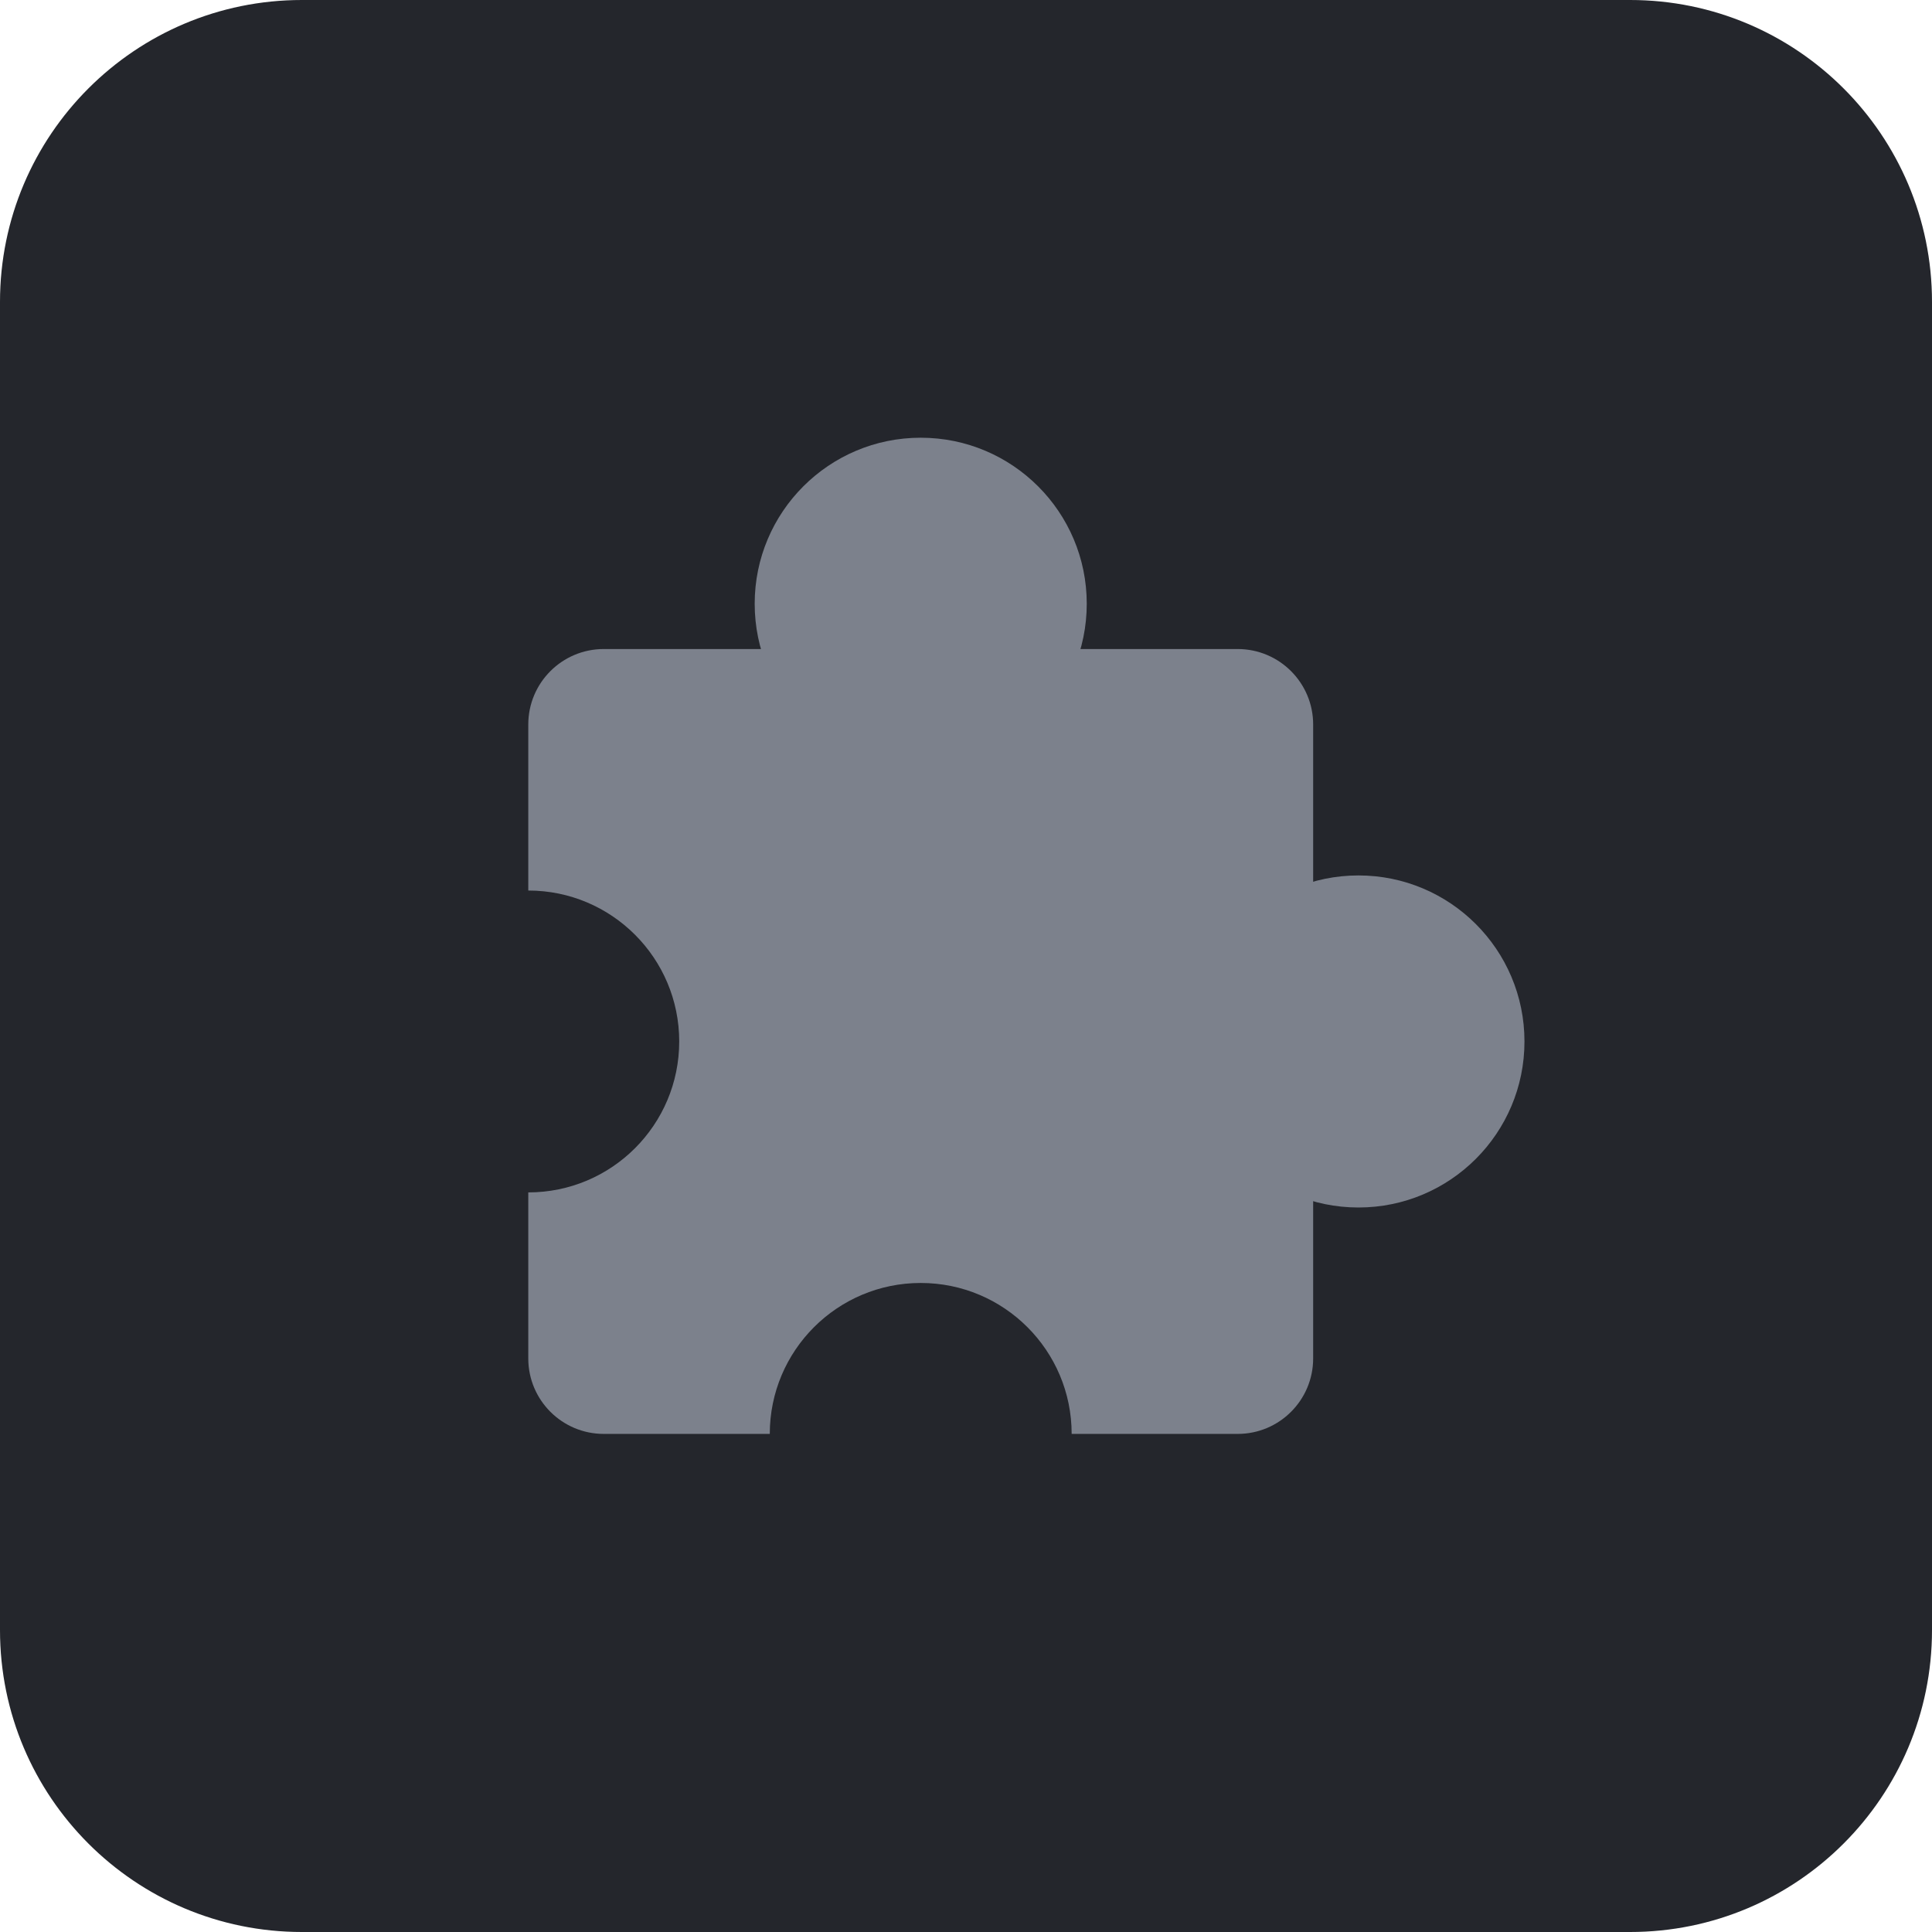
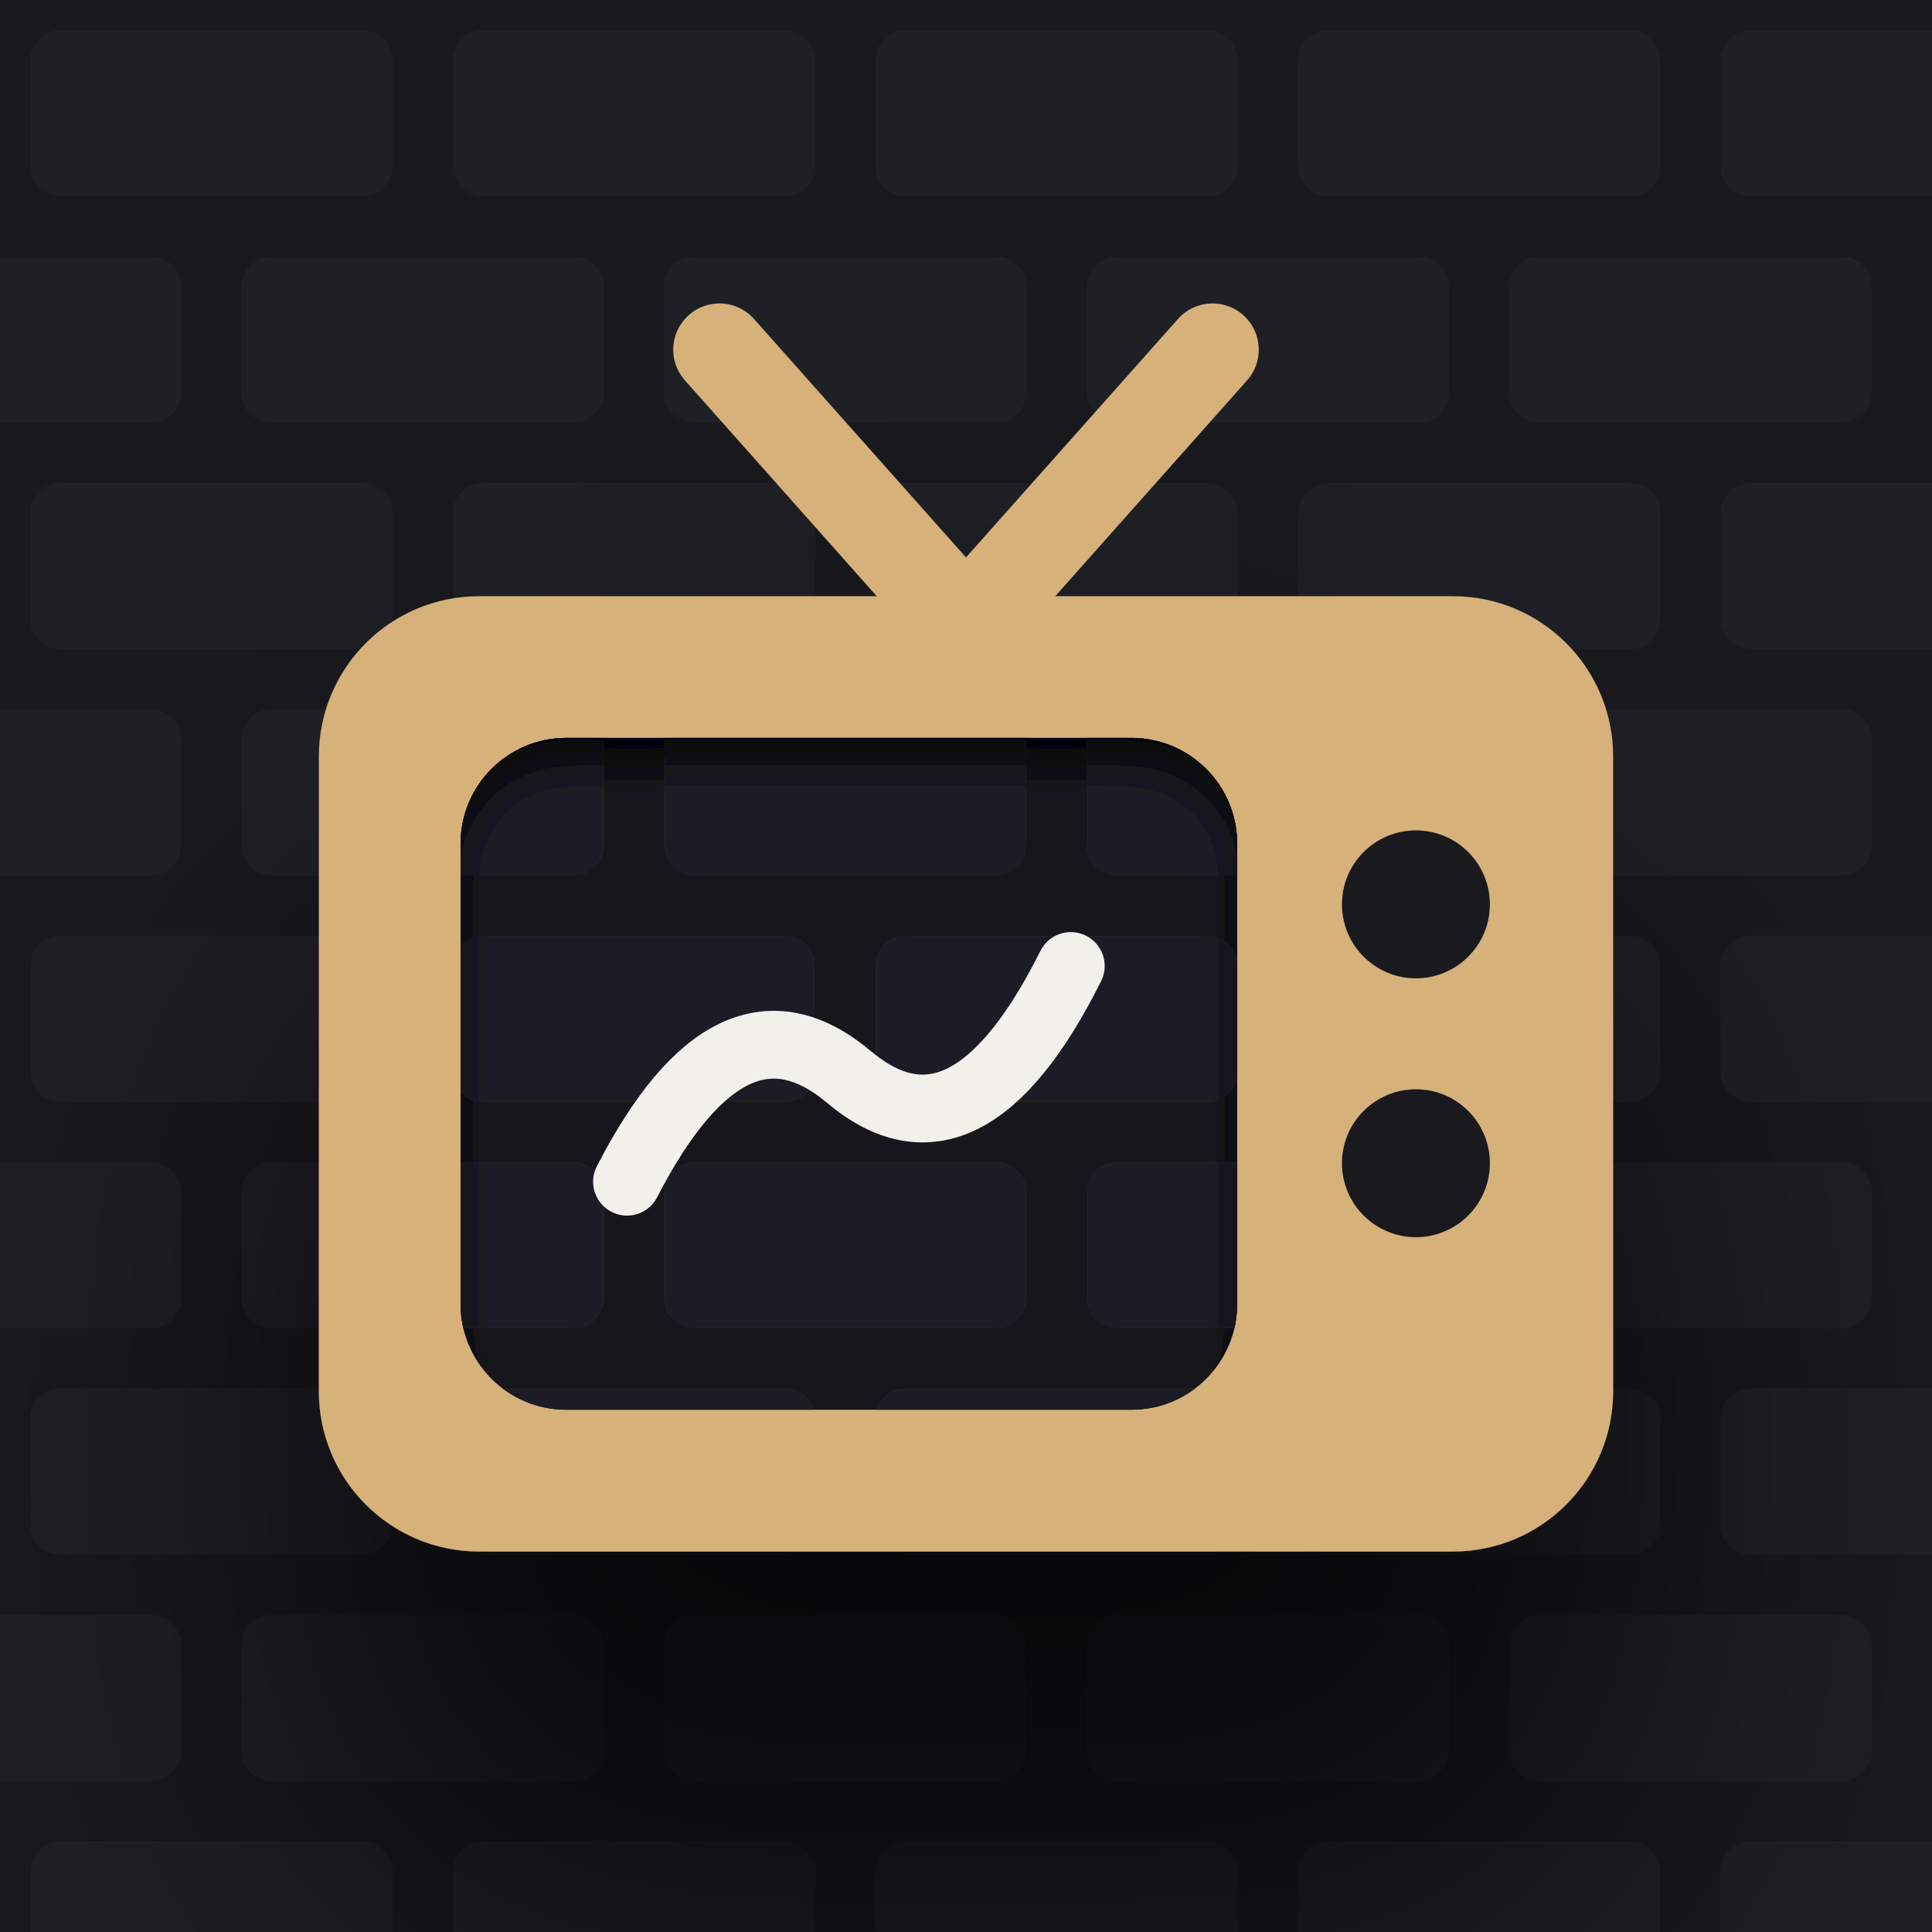
<svg xmlns="http://www.w3.org/2000/svg" viewBox="0 0 256 256" width="256" height="256">
-   <rect width="256" height="256" rx="40" fill="#24262C" />
-   <g fill="#7C818C">
-     <rect x="70" y="86" width="104" height="104" rx="10" />
-     <circle cx="122" cy="80" r="22" />
-     <circle cx="180" cy="138" r="22" />
+   <defs>
+     <pattern id="bricks" width="56" height="60" patternUnits="userSpaceOnUse">
+       <rect x="4" y="4" width="48" height="22" rx="4" fill="#1F1F26" />
+       <rect x="-24" y="34" width="48" height="22" rx="4" fill="#1F1F26" />
+       <rect x="32" y="34" width="48" height="22" rx="4" fill="#1F1F26" />
+     </pattern>
+     <filter id="drop" x="-25%" y="-25%" width="150%" height="160%">
+       <feGaussianBlur in="SourceAlpha" stdDeviation="4" />
+       <feOffset dy="6" result="b" />
+       <feFlood flood-color="#000" flood-opacity="0.7" />
+       <feComposite in2="b" operator="in" />
+       <feMerge>
+         <feMergeNode />
+         <feMergeNode in="SourceGraphic" />
+       </feMerge>
+     </filter>
+     <filter id="pocket" x="-20%" y="-20%" width="140%" height="140%">
+       <feOffset in="SourceAlpha" dy="4" />
+       <feGaussianBlur stdDeviation="2.8" result="o" />
+       <feComposite in="SourceAlpha" in2="o" operator="out" result="edge" />
+       <feFlood flood-color="#000" flood-opacity="0.9" />
+       <feComposite in2="edge" operator="in" result="sh" />
+       <feMerge>
+         <feMergeNode in="SourceGraphic" />
+         <feMergeNode in="sh" />
+       </feMerge>
+     </filter>
+   </defs>
+   <rect width="256" height="256" fill="#19191E" />
+   <rect width="256" height="256" fill="url(#bricks)" />
+   <g transform="translate(30.0 30.0) scale(8.166667)">
+     <g filter="url(#drop)">
+       <path d="M12 6.5 L8 2 M12 6.5 L16 2" stroke="#D6B17A" stroke-width="1.5" stroke-linecap="round" />
+       <rect x="1.5" y="6" width="21" height="15.5" rx="2.6" fill="#D6B17A" />
+     </g>
  </g>
-   <g fill="#24262C">
-     <circle cx="70" cy="138" r="20" />
-     <circle cx="122" cy="190" r="20" />
+   <g filter="url(#pocket)">
+     <rect x="61.03" y="97.78" width="102.90" height="89.02" rx="14" fill="#19191E" />
+     <rect x="61.03" y="97.78" width="102.90" height="89.02" rx="14" fill="url(#bricks)" />
+   </g>
+   <g transform="translate(30.0 30.0) scale(8.166667)">
+     <circle cx="19.3" cy="11" r="1.2" fill="#19191E" />
+     <circle cx="19.3" cy="15.2" r="1.2" fill="#19191E" />
+     <path d="M6.5 15.5 Q8.2 12.2 10.1 13.8 T13.7 12" fill="none" stroke="#F2F0EA" stroke-width="1.1" stroke-linecap="round" />
  </g>
</svg>
